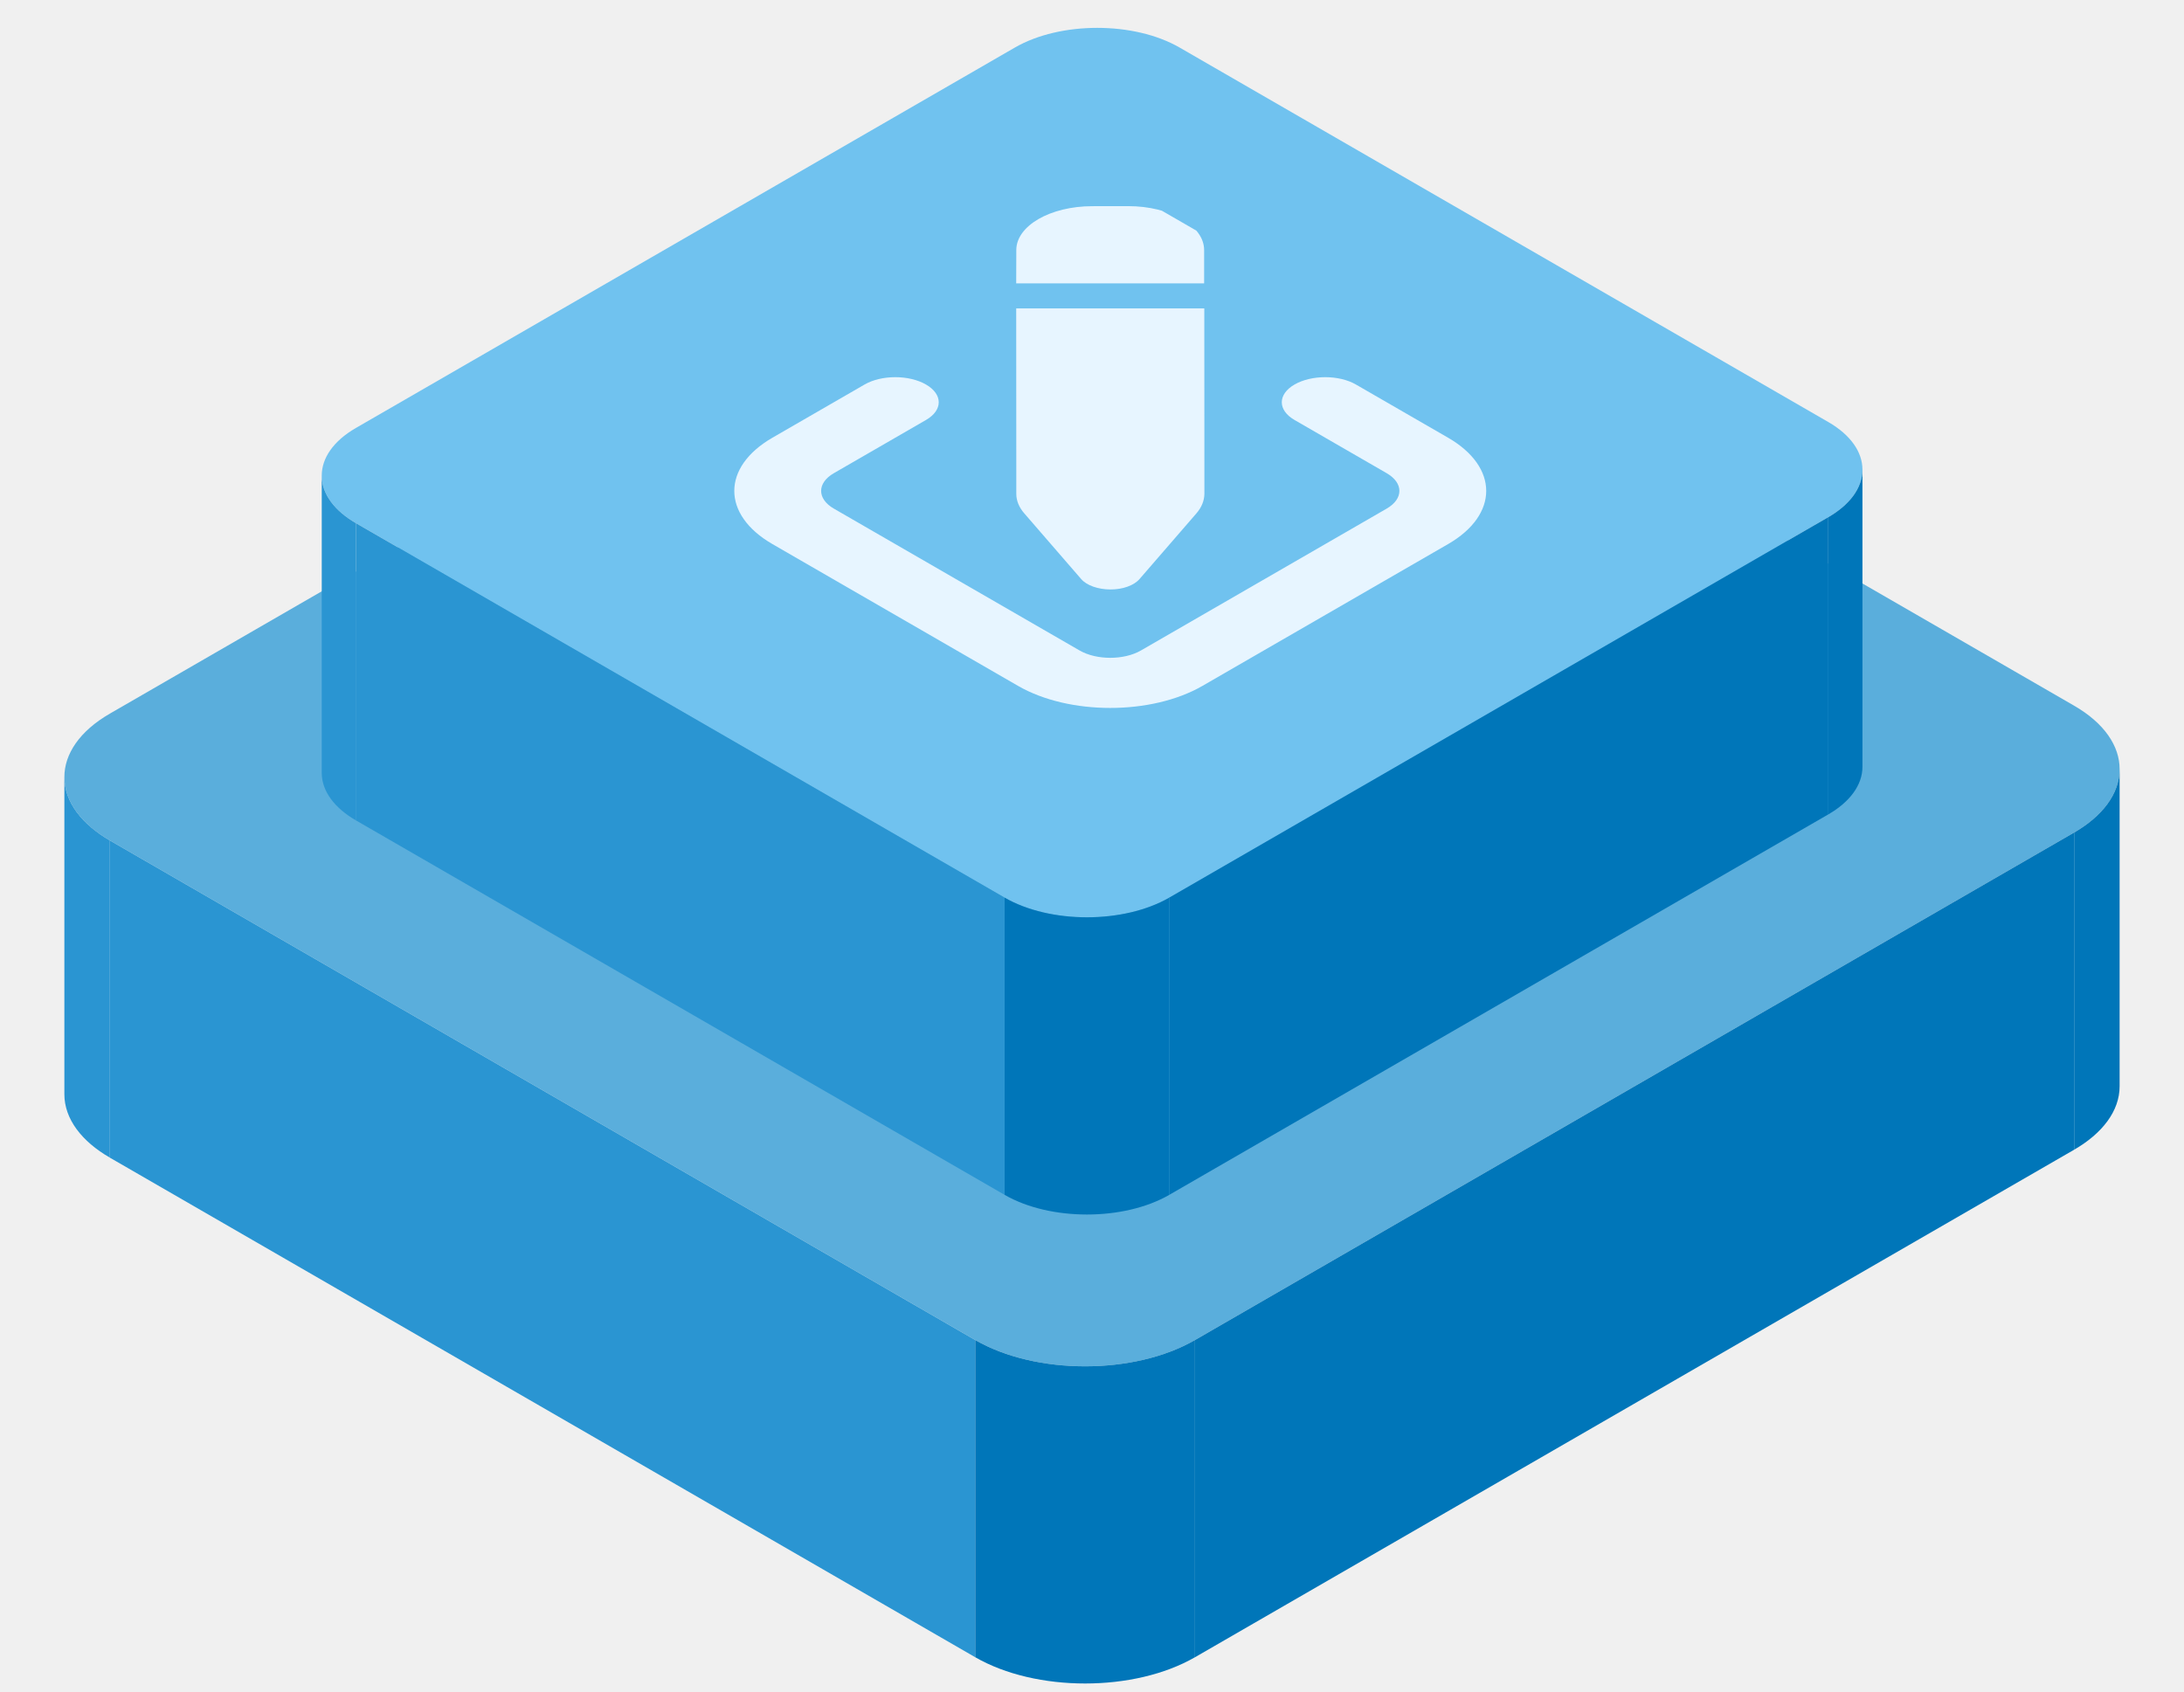
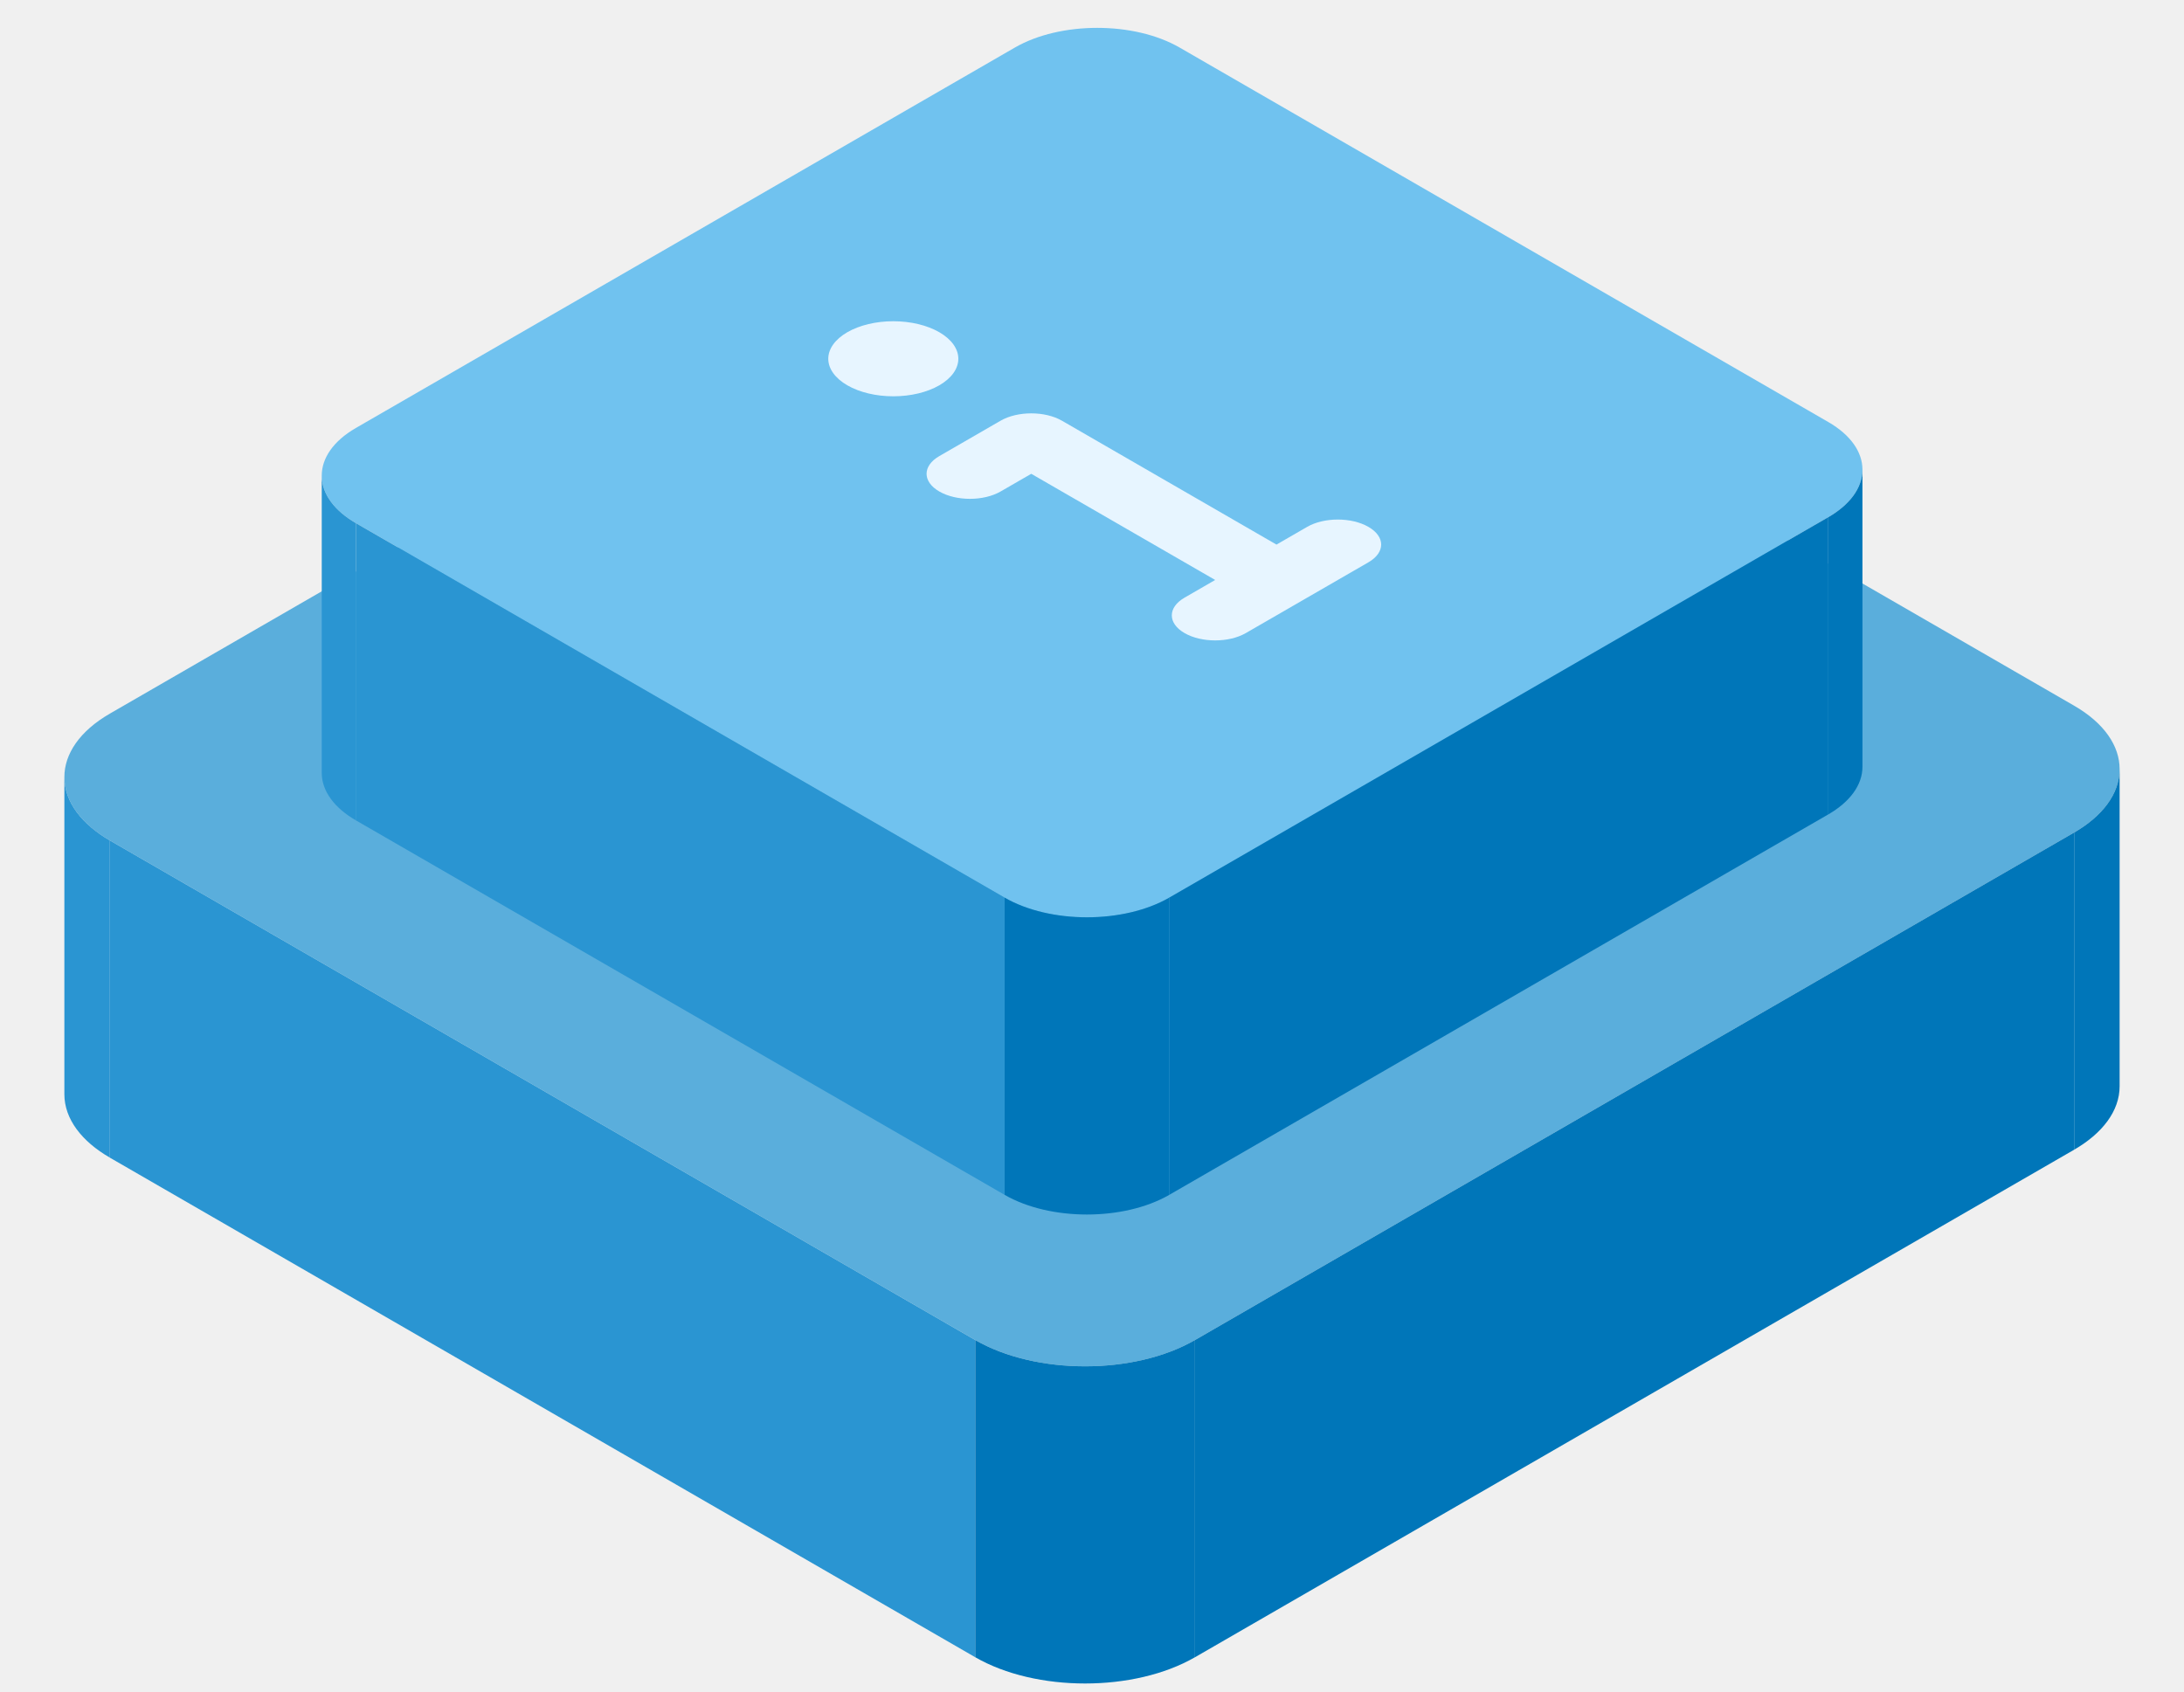
<svg xmlns="http://www.w3.org/2000/svg" width="133" height="103" viewBox="0 0 133 103" fill="none">
  <path d="M60.226 12.553C63.922 10.419 69.914 10.419 73.61 12.553L126.308 42.978C130.004 45.111 130.004 48.571 126.308 50.705L72.773 81.613C69.078 83.747 63.086 83.747 59.39 81.613L6.692 51.188C2.996 49.054 2.996 45.594 6.692 43.461L60.226 12.553Z" fill="#5AAEDC" />
  <rect width="60.85" height="19.318" transform="matrix(0.866025 0.5 0 1 6.69141 51.188)" fill="#2A95D2" />
  <rect width="61.816" height="19.318" transform="matrix(0.866025 -0.5 0 1 72.7734 81.6128)" fill="#0076B9" />
  <path d="M3.92 47.324C3.92 48.833 4.979 50.199 6.692 51.188V70.505C4.979 69.517 3.92 68.151 3.92 66.642V47.324Z" fill="#2A95D2" />
  <path d="M59.389 81.613C63.084 83.747 69.076 83.747 72.772 81.613V100.93C69.076 103.064 63.084 103.064 59.389 100.93V81.613Z" fill="#0076B9" />
  <path d="M129.079 46.841C129.079 48.35 128.02 49.716 126.308 50.705V70.022C128.02 69.034 129.079 67.668 129.079 66.159V46.841Z" fill="#0076B9" />
  <path d="M61.803 2.896C64.573 1.297 69.065 1.297 71.836 2.896L111.341 25.704C114.111 27.304 114.111 29.897 111.341 31.497L71.209 54.667C68.438 56.267 63.946 56.267 61.176 54.667L21.671 31.859C18.901 30.259 18.901 27.666 21.671 26.066L61.803 2.896Z" fill="#70C2EF" />
  <rect width="45.616" height="18.102" transform="matrix(0.866025 0.5 0 1 21.6699 31.8589)" fill="#2A95D2" />
  <rect width="46.34" height="18.102" transform="matrix(0.866025 -0.5 0 1 71.208 54.667)" fill="#0076B9" />
  <path d="M19.593 28.963C19.593 30.094 20.387 31.118 21.671 31.859V49.961C20.387 49.22 19.593 48.196 19.593 47.065V28.963Z" fill="#2A95D2" />
  <path d="M61.176 54.667C63.946 56.267 68.438 56.267 71.209 54.667V72.769C68.438 74.368 63.946 74.368 61.176 72.769V54.667Z" fill="#0076B9" />
  <path d="M113.418 28.601C113.418 29.732 112.624 30.756 111.34 31.497V49.599C112.624 48.857 113.418 47.833 113.418 46.702V28.601Z" fill="#0076B9" />
-   <g clip-path="url(#clip0_12441_52491)">
-     <path d="M66.519 12.557C63.959 12.557 61.89 13.752 61.89 15.23L61.884 17.258L73.328 17.258L73.328 15.226C73.328 13.748 71.259 12.554 68.699 12.554L66.519 12.557ZM61.89 30.076C61.89 30.488 62.054 30.9 62.381 31.271L65.841 35.266C66.174 35.654 66.864 35.897 67.618 35.9C68.372 35.904 69.055 35.657 69.394 35.266L72.854 31.271C73.176 30.903 73.339 30.491 73.345 30.076L73.339 18.783L61.884 18.783L61.89 30.076ZM47.04 26.658C43.942 28.447 43.942 31.349 47.04 33.137L62.001 41.775C65.099 43.563 70.125 43.563 73.222 41.775L88.184 33.137C91.281 31.349 91.281 28.447 88.184 26.658L82.573 23.419C81.539 22.822 79.868 22.822 78.833 23.419C77.799 24.016 77.799 24.981 78.833 25.578L84.444 28.818C85.478 29.415 85.478 30.38 84.444 30.977L69.482 39.615C68.448 40.213 66.776 40.213 65.742 39.615L50.78 30.977C49.746 30.38 49.746 29.415 50.78 28.818L56.391 25.578C57.425 24.981 57.425 24.016 56.391 23.419C55.356 22.822 53.685 22.822 52.65 23.419L47.04 26.658Z" fill="#E7F5FF" />
-   </g>
-   <defs>
-     <clipPath id="clip0_12441_52491">
-       <rect width="34.552" height="34.552" fill="white" transform="matrix(0.866025 -0.5 0.866025 0.5 37.3672 28.1084)" />
-     </clipPath>
-   </defs>
+   <path d="M51.6 23.467C50.858 23.038 50.44 22.456 50.44 21.85C50.44 21.244 50.858 20.662 51.6 20.233C52.343 19.805 53.35 19.564 54.4 19.564C55.451 19.564 56.458 19.805 57.201 20.233C57.943 20.662 58.36 21.244 58.36 21.85C58.36 22.456 57.943 23.038 57.201 23.467C56.458 23.896 55.451 24.136 54.4 24.136C53.35 24.136 52.343 23.896 51.6 23.467ZM57.201 29.933C56.168 29.337 56.168 28.374 57.201 27.778L60.934 25.622C61.967 25.026 63.635 25.026 64.668 25.622L77.735 33.167L79.602 32.089C80.634 31.493 82.303 31.493 83.335 32.089C84.368 32.685 84.368 33.648 83.335 34.245L75.868 38.556C74.836 39.152 73.167 39.152 72.135 38.556C71.102 37.959 71.102 36.996 72.135 36.4L74.001 35.322L62.801 28.856L60.934 29.933C59.901 30.53 58.233 30.53 57.201 29.933Z" fill="#E7F5FF" />
</svg>
